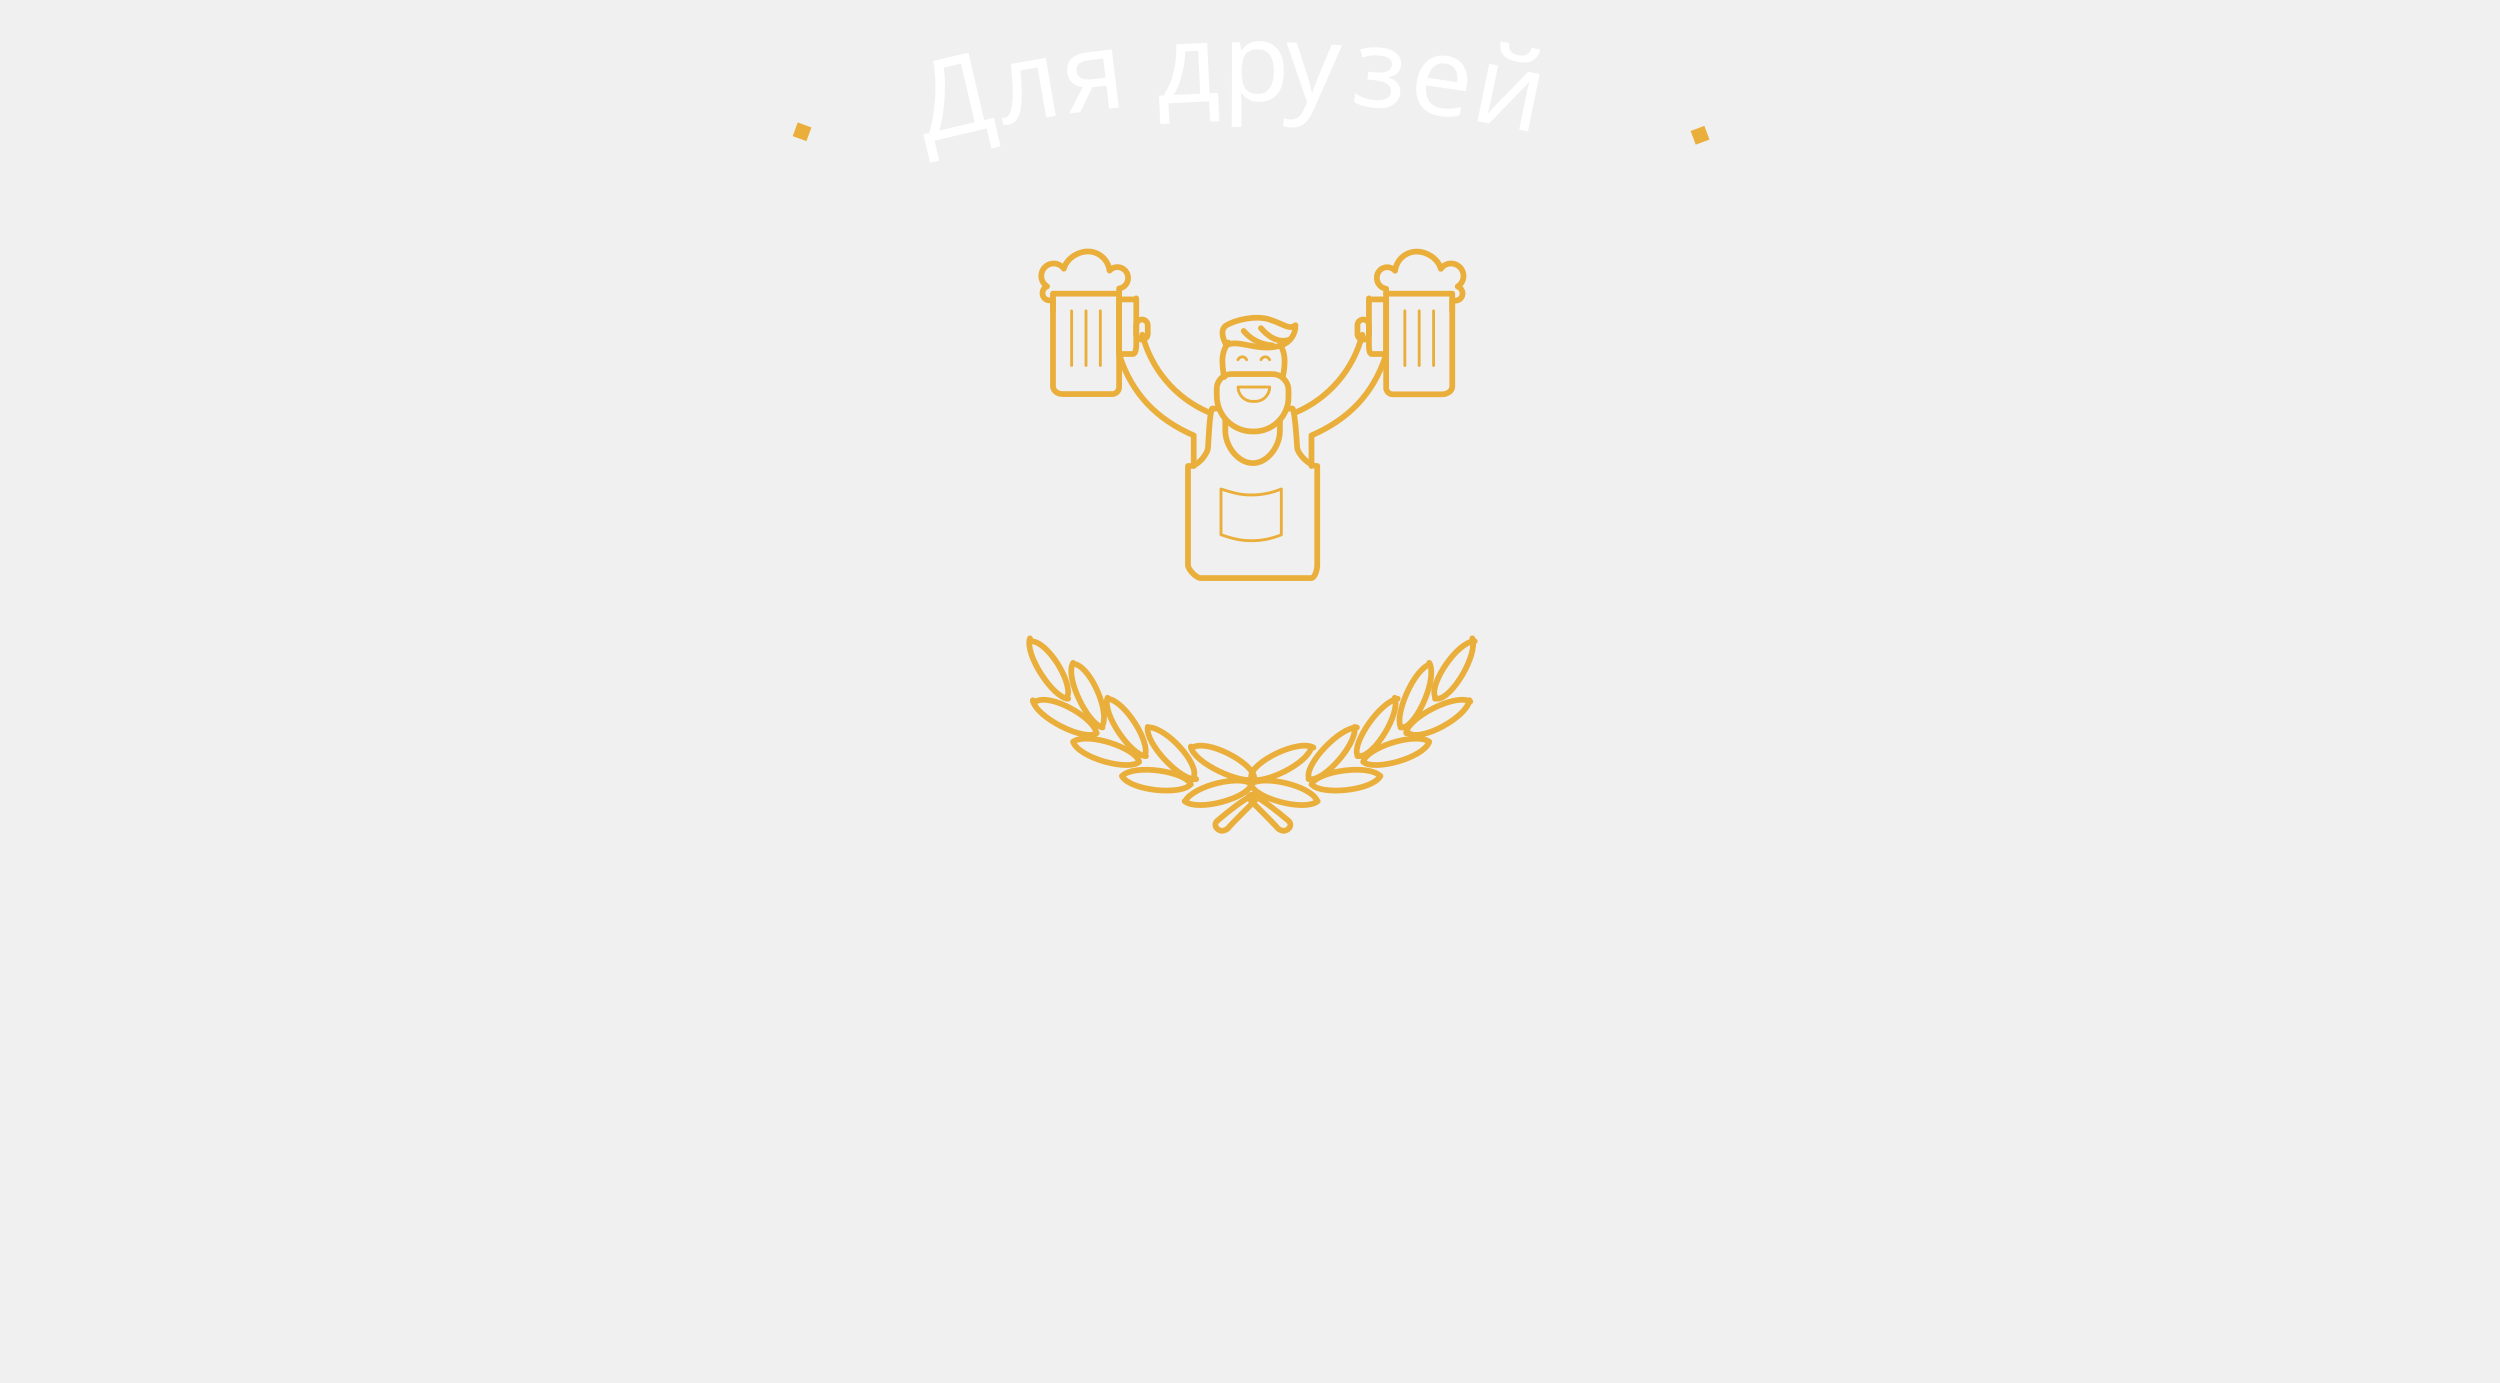
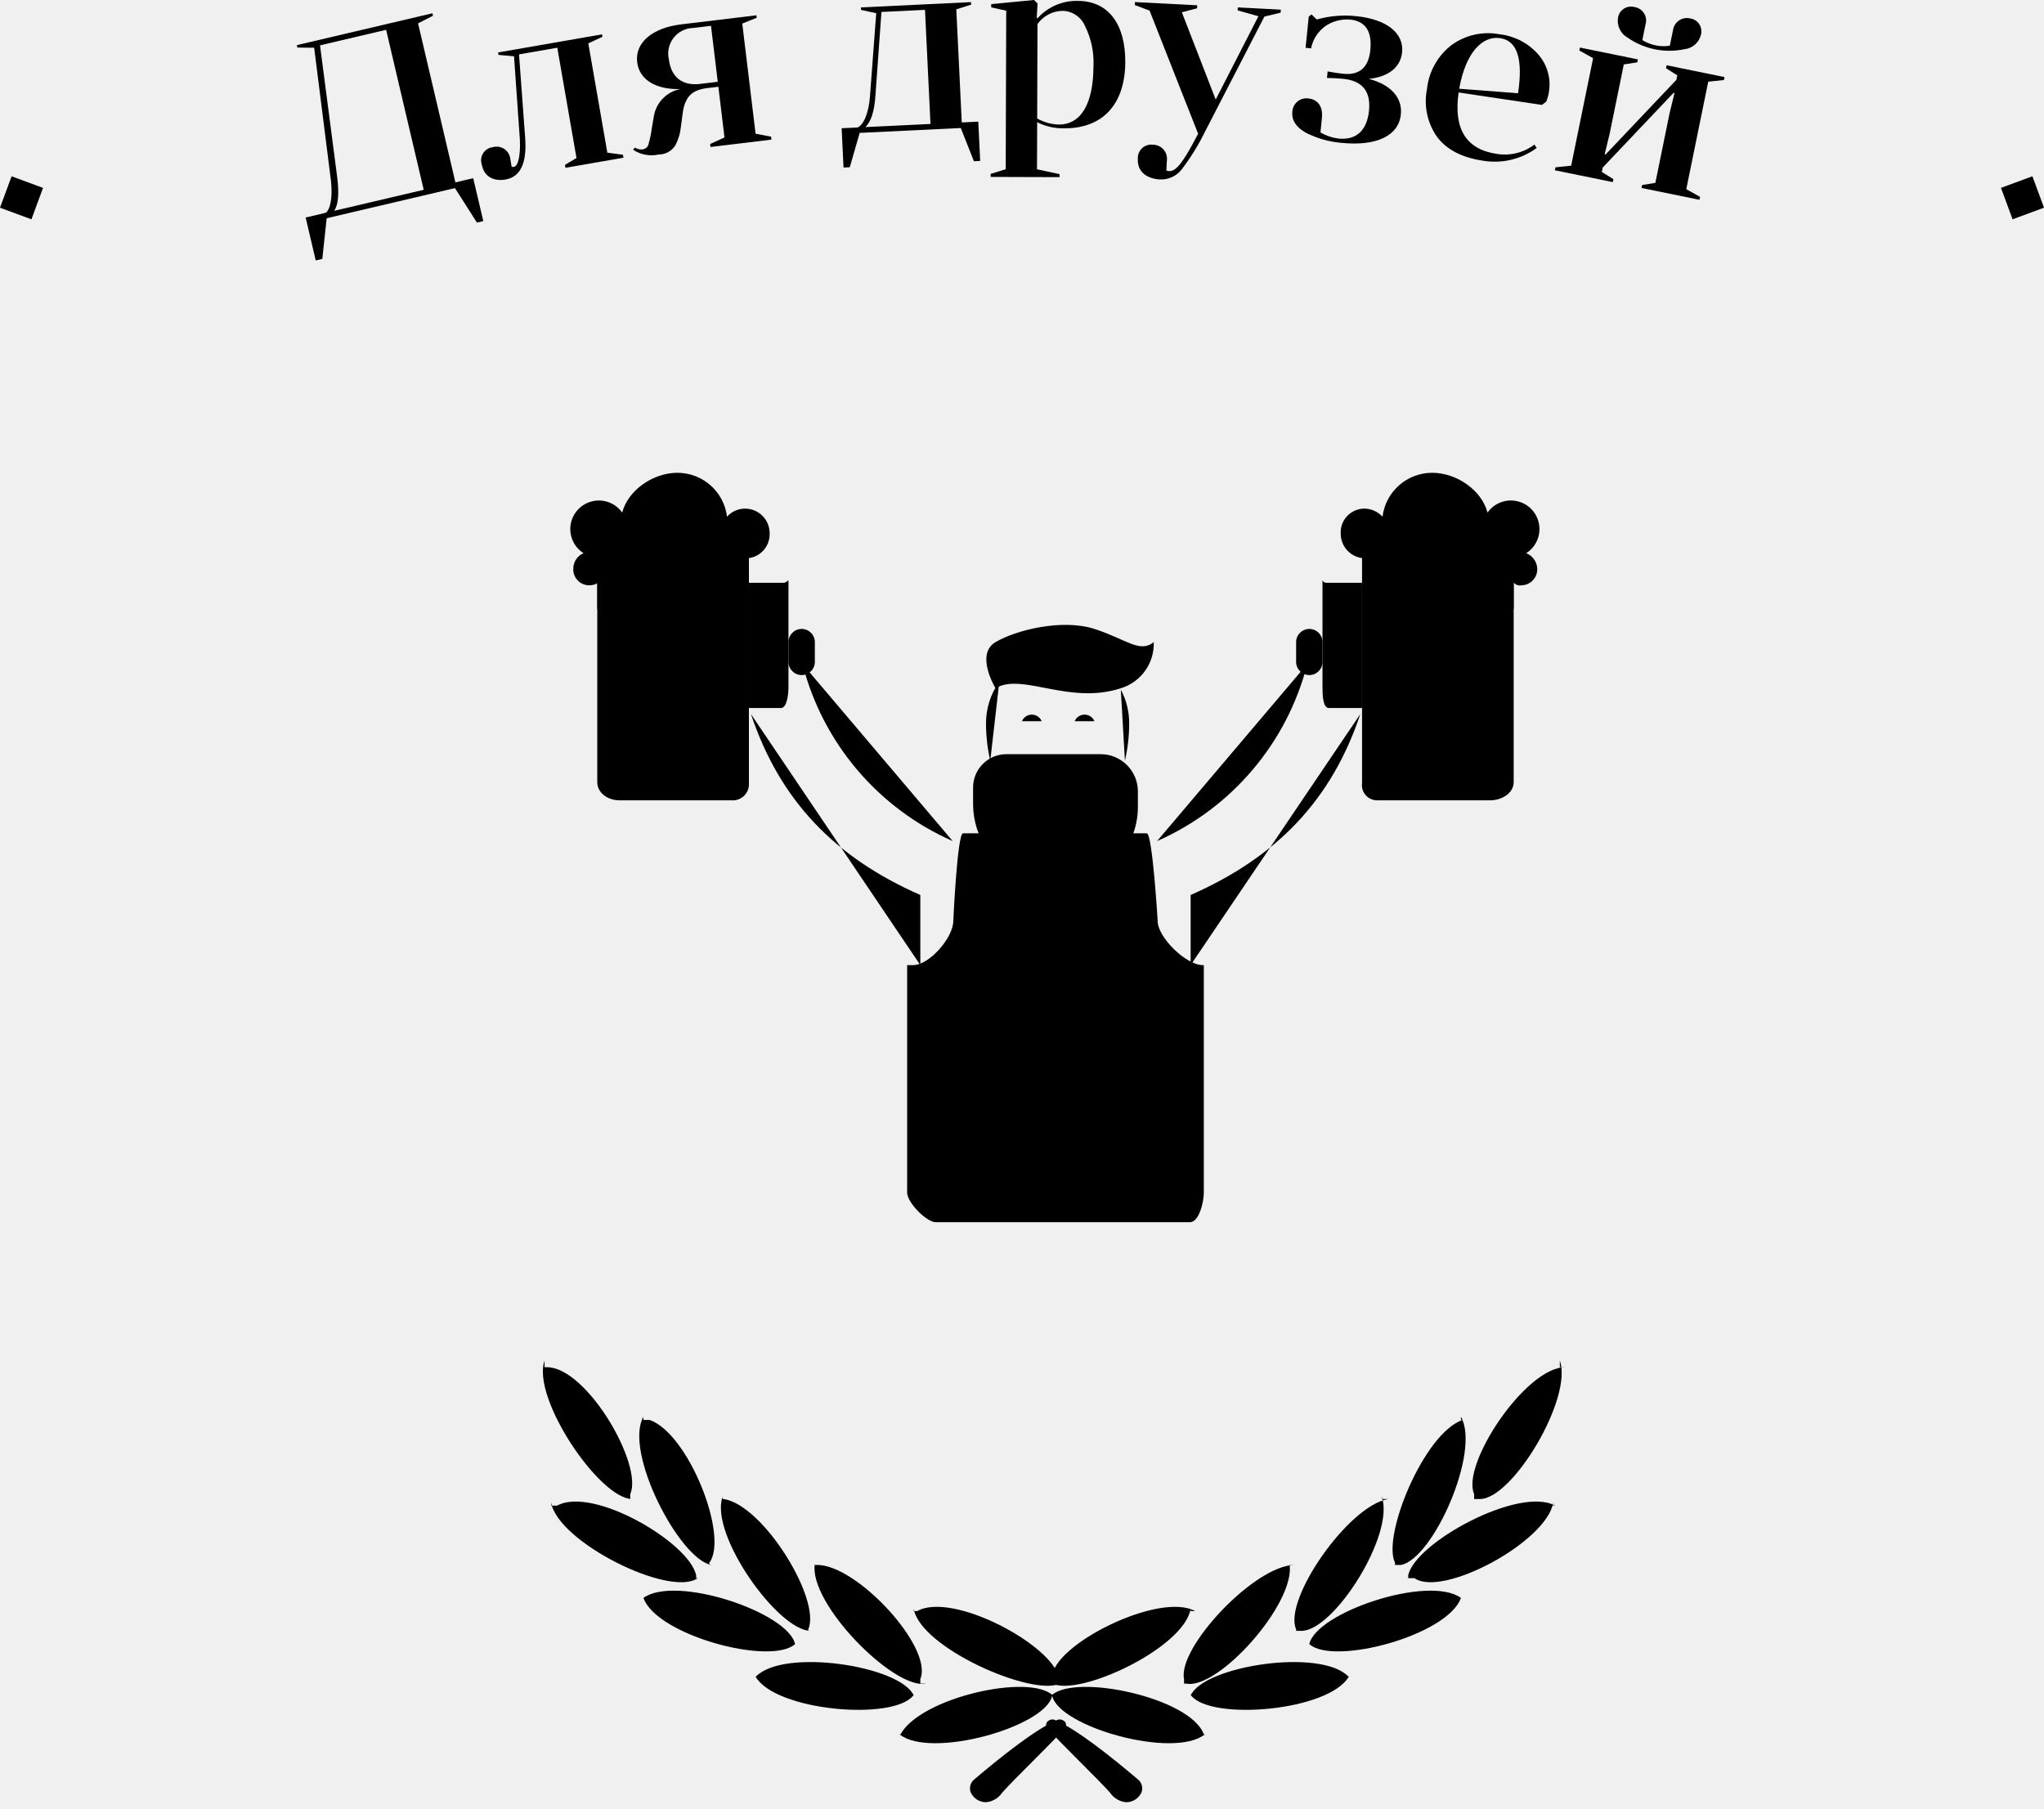
- <svg xmlns="http://www.w3.org/2000/svg" id="Layer_1" data-name="Layer 1" viewBox="0 0 870.31 481.14">
-   <defs>
-     <style>.cls-1,.cls-2,.cls-3{fill:none;stroke:#eaae3b;stroke-linecap:round;stroke-linejoin:round;}.cls-1,.cls-3{stroke-width:2px;}.cls-3{fill-rule:evenodd;}.cls-4{fill:#eaae3b;}.cls-5{font-size:38px;fill:#fff;font-family:Anglecia Pro Display;}</style>
-   </defs>
-   <path class="cls-1" d="M454.91,2139.18a40.24,40.24,0,0,1-22.78-26.87" transform="translate(-34.44 -1995.77)" />
-   <path class="cls-1" d="M450,2158v-10.64c-13-5.71-21.31-14.35-25.7-27.45" transform="translate(-34.44 -1995.77)" />
-   <path class="cls-1" d="M424,2119h4.85c1,0,1.15-2.21,1.15-3.16v-15.89c0-.76,0,0.05-0.81.05H424v19Z" transform="translate(-34.44 -1995.77)" />
-   <path class="cls-1" d="M427.15,2092.54a3.74,3.74,0,0,0-3.72-3.8,3.69,3.69,0,0,0-2.74,1.23,7.58,7.58,0,0,0-7.52-6.66c-3.66,0-7.47,2.59-8.38,6a4.33,4.33,0,1,0-5.86,6.16,2.53,2.53,0,0,0-1.56,2.34,2.41,2.41,0,0,0,2.39,2.53c0.52,0,1.25-.16,1.25-0.42v30.28c0,1.7,1.67,2.76,3.37,2.76h17a2.45,2.45,0,0,0,2.65-2.63v-34.12A3.66,3.66,0,0,0,427.15,2092.54Z" transform="translate(-34.44 -1995.77)" />
-   <line class="cls-2" x1="383.06" y1="108.23" x2="383.06" y2="127.23" />
-   <line class="cls-2" x1="378.06" y1="108.23" x2="378.06" y2="127.23" />
-   <line class="cls-2" x1="373.06" y1="108.23" x2="373.06" y2="127.23" />
-   <polyline class="cls-1" points="366.56 108.23 366.56 102.23 389.56 102.23" />
-   <rect class="cls-1" x="395.56" y="111.23" width="4" height="7" rx="2" ry="2" />
-   <path class="cls-1" d="M458,2138h-1.53c-0.86,0-1.47,13.31-1.47,13.31,0,2.49-3.61,6.69-6.09,6.69H448v34.51c0,1.55,3,4.49,4.31,4.49h38.6c1.33,0,2.09-2.94,2.09-4.49V2158h-0.19c-2.49,0-6.81-4.2-6.81-6.69,0,0-.79-13.31-1.66-13.31H483" transform="translate(-34.44 -1995.77)" />
-   <path class="cls-2" d="M480.5,2166a26.57,26.57,0,0,1-10.5,2.08c-3.76,0-6.5-.75-10.5-2.08v15.93c4,1.33,6.74,2.07,10.5,2.07a26.61,26.61,0,0,0,10.5-2.07V2166Z" transform="translate(-34.44 -1995.77)" />
-   <path class="cls-1" d="M480,2142v3.81c0,5.25-4.2,11.19-9.44,11.19h0.07c-5.25,0-9.63-5.94-9.63-11.19V2142" transform="translate(-34.44 -1995.77)" />
-   <path class="cls-1" d="M481,2127a25.49,25.49,0,0,0,.64-5.69,10.81,10.81,0,0,0-1.27-5.1" transform="translate(-34.44 -1995.77)" />
-   <path class="cls-1" d="M462,2115a10.81,10.81,0,0,0-2,6.31,25.48,25.48,0,0,0,.64,5.69" transform="translate(-34.44 -1995.77)" />
-   <path class="cls-1" d="M461.41,2116s-3.14-5.14,0-7,10.14-3.57,15-2,6.86,3.71,9,2a7.06,7.06,0,0,1-5,7C472.55,2118.57,465.41,2113.57,461.41,2116Z" transform="translate(-34.44 -1995.77)" />
-   <path class="cls-1" d="M467.41,2111a13.94,13.94,0,0,0,10,5" transform="translate(-34.44 -1995.77)" />
-   <path class="cls-1" d="M473.41,2110s4.57,6,10,4" transform="translate(-34.44 -1995.77)" />
-   <path class="cls-1" d="M428.62,130.23h14.29a5.65,5.65,0,0,1,5.65,5.65v2.33a12,12,0,0,1-12,12h-0.48a12.5,12.5,0,0,1-12.5-12.5v-2.44A5.06,5.06,0,0,1,428.62,130.23Z" />
-   <path class="cls-2" d="M431,134.73h11a0,0,0,0,1,0,0v0a5,5,0,0,1-5,5h-1a5,5,0,0,1-5-5v0a0,0,0,0,1,0,0Z" />
-   <path class="cls-2" d="M476.41,2121a1.62,1.62,0,0,0-3,0" transform="translate(-34.44 -1995.77)" />
-   <path class="cls-2" d="M468.41,2121a1.62,1.62,0,0,0-3,0" transform="translate(-34.44 -1995.77)" />
-   <path class="cls-1" d="M485.91,2139.18a40.24,40.24,0,0,0,22.78-26.87" transform="translate(-34.44 -1995.77)" />
-   <path class="cls-1" d="M491,2158v-10.64c13-5.71,21.35-14.35,25.74-27.45" transform="translate(-34.44 -1995.77)" />
-   <path class="cls-1" d="M517,2119h-5c-1,0-1-2.21-1-3.16v-15.89c0-.76-0.14.05,0.63,0.05H517v19Z" transform="translate(-34.44 -1995.77)" />
-   <path class="cls-1" d="M541.9,2095.51a4.34,4.34,0,1,0-5.87-6.16c-0.92-3.45-4.73-6-8.39-6a7.6,7.6,0,0,0-7.54,6.66,3.77,3.77,0,0,0-2.78-1.23,3.6,3.6,0,0,0-3.56,3.8,3.74,3.74,0,0,0,3.24,3.71v34.12a2.32,2.32,0,0,0,2.46,2.63h17c1.7,0,3.55-1.06,3.55-2.76V2100a1.21,1.21,0,0,0,1.16.42,2.44,2.44,0,0,0,2.42-2.53A2.65,2.65,0,0,0,541.9,2095.51Z" transform="translate(-34.44 -1995.77)" />
-   <line class="cls-2" x1="489.06" y1="108.23" x2="489.06" y2="127.23" />
-   <line class="cls-2" x1="494.06" y1="108.23" x2="494.06" y2="127.23" />
-   <line class="cls-2" x1="499.06" y1="108.23" x2="499.06" y2="127.23" />
-   <polyline class="cls-1" points="505.56 108.23 505.56 102.23 482.56 102.23" />
-   <rect class="cls-1" x="472.56" y="111.23" width="4" height="7" rx="2" ry="2" />
-   <path class="cls-3" d="M447,2274.7h0c3-5.57,19.61-9.33,23.15-5.87H470c-1,4.73-18.42,9.65-23.15,5.87H447Zm10.63,8.77h0a2.55,2.55,0,0,0,2.3,1.53,3.29,3.29,0,0,0,2.47-1.44c1.9-2.15,7-7,9.44-9.71a0.76,0.76,0,0,0-.14-1.24,1,1,0,0,0-1.12,0c-3.21,1.39-8.35,5.5-12.39,8.91a1.75,1.75,0,0,0-.56,1.94h0ZM393,2219h0.36c6,0,14.64,14.79,12.64,19.25V2239h0.3c-5,0-15.3-15.31-13.3-21v1h0Zm15,8h0v-0.48c-3,5.25,5.36,21.48,10.26,22.48H418v-0.34c3-4-3.2-19.66-9.07-21.66H408Zm-14,13h0v-0.46c1,6,18,14.46,22.24,11.46H416v-0.42c-1-4.94-15.63-13.58-21.1-10.58H394Zm26-1h0.21c6,1,14.79,15.29,12.79,19.77V2259h0.38c-5,0-15.38-14.63-13.38-20.33V2239h0Zm-12,15h0c2,5.68,19.28,10.31,23,7h0c-1-4.8-18.08-10.56-23-7h0Zm26-5h0v-0.17c-1,6,12,19.17,16.87,18.17H450v-0.7c2-4.78-9.59-17.3-15.61-17.3H434Zm-9,16.93h0c3,5.23,20.86,6.77,23.93,2.88H449c-2-4.51-19.71-7.23-23.93-2.88H425Zm24-9.93h0v-0.34c1,5.93,18,13.34,22.17,11.34H471v-0.94c-1-4.93-16.1-13.06-21.49-10.06H449Z" transform="translate(-34.44 -1995.77)" />
-   <path class="cls-3" d="M493,2274.7h0c-2-5.57-19.61-9.33-23.15-5.87H470c1,4.73,18.42,9.65,23.15,5.87H493Zm-9.44,8.77h0a2.55,2.55,0,0,1-2.3,1.53,3.29,3.29,0,0,1-2.47-1.44c-1.9-2.15-7-7-9.44-9.71a0.76,0.76,0,0,1,.14-1.24,1,1,0,0,1,1.12,0c3.21,1.39,8.35,5.5,12.39,8.91a1.75,1.75,0,0,1,.56,1.94h0ZM547,2219h0.82c-6,0-15.82,14.79-13.82,19.25V2239h0.88c5,0,14.12-15.31,12.12-21v1h0Zm-15,8h0v-0.48c3,5.25-4.18,21.48-9.07,22.48H522v-0.34c-2-4,4.39-19.66,10.25-21.66H532Zm14,13h0v-0.46c-1,6-16.82,14.46-21.06,11.46H524v-0.42c1-4.94,16.81-13.58,22.28-10.58H546Zm-26-1h1c-6,1-16,15.29-14,19.77V2259h0.81c5,0,14.19-14.63,12.19-20.33V2239h0Zm12,15h0c-2,5.68-19.28,10.31-23,7h0c1-4.8,18.08-10.56,23-7h0Zm-26-5h0v-0.17c1,6-10.84,19.17-15.69,18.17H490v-0.7c-1-4.78,10.78-17.3,16.8-17.3H506Zm9,16.93h0c-3,5.23-20.86,6.77-23.93,2.88H491c2-4.51,19.71-7.23,23.93-2.88H515ZM491,2256h0v-0.34c-1,5.93-16.82,13.34-21,11.34h0v-0.94c0-4.93,16.29-13.06,21.68-10.06H491Z" transform="translate(-34.44 -1995.77)" />
-   <rect class="cls-4" x="311.13" y="2039.05" width="5.08" height="5.08" transform="translate(-1744.75 -366.46) rotate(-69.75)" />
-   <rect class="cls-4" x="614.63" y="2039.05" width="5.08" height="5.08" transform="matrix(0.94, -0.35, 0.35, 0.94, -702.87, -1656)" />
-   <text class="cls-5" transform="translate(321.93 49.77) rotate(-13.22)">Д</text>
-   <text class="cls-5" transform="matrix(0.99, -0.17, 0.17, 0.99, 348.98, 43.5)">л</text>
-   <text class="cls-5" transform="translate(371.59 39.58) rotate(-6.88)">я</text>
-   <text class="cls-5" transform="translate(394.17 37) rotate(-4.82)"> </text>
-   <text class="cls-5" transform="translate(402.87 36.15) rotate(-2.77)">д</text>
-   <text class="cls-5" transform="translate(425.61 35.06) rotate(0.18)">р</text>
-   <text class="cls-5" transform="translate(446.79 35.09) rotate(2.97)">у</text>
-   <text class="cls-5" transform="translate(470.06 36.35) rotate(5.78)">з</text>
-   <text class="cls-5" transform="translate(489.64 38.32) rotate(8.52)">е</text>
-   <text class="cls-5" transform="translate(511.18 41.52) rotate(11.55)">й</text>
+ <svg xmlns="http://www.w3.org/2000/svg" width="310.03" height="274.414" viewBox="0 0 310.03 274.414">
+   <defs />
+   <path class="a" d="M454.909,2139.184a40.245,40.245,0,0,1-22.784-26.872" transform="translate(-310.4063 -2011.586)" />
+   <path class="a" d="M450,2158v-10.638c-13-5.714-21.308-14.348-25.697-27.455" transform="translate(-310.4063 -2011.586)" />
+   <path class="a" d="M424,2119h4.851c0.952,0,1.149-2.209,1.149-3.161v-15.892c0-.765-0.046.053-0.81,0.053H424v19Z" transform="translate(-310.4063 -2011.586)" />
+   <path class="a" d="M427.146,2092.543a3.735,3.735,0,0,0-3.724-3.797,3.692,3.692,0,0,0-2.744,1.229,7.579,7.579,0,0,0-7.518-6.663c-3.66,0-7.466,2.589-8.382,6.035a4.333,4.333,0,1,0-5.858,6.162,2.534,2.534,0,0,0-1.558,2.339,2.414,2.414,0,0,0,2.388,2.535c0.516,0,1.249-.156,1.249-0.421v30.277c0,1.698,1.669,2.762,3.367,2.762H421.354a2.449,2.449,0,0,0,2.646-2.627v-34.12A3.658,3.658,0,0,0,427.146,2092.543Z" transform="translate(-310.4063 -2011.586)" />
+   <line class="b" x1="107.094" y1="92.414" x2="107.094" y2="111.414" />
+   <line class="b" x1="102.094" y1="92.414" x2="102.094" y2="111.414" />
+   <line class="b" x1="97.094" y1="92.414" x2="97.094" y2="111.414" />
+   <polyline class="a" points="90.594 92.414 90.594 86.414 113.594 86.414" />
+   <rect class="a" x="119.594" y="95.414" width="4" height="7" rx="2" ry="2" />
+   <path class="a" d="M458,2138h-1.525c-0.865,0-1.475,13.312-1.475,13.312,0,2.485-3.605,6.688-6.091,6.688H448v34.51c0,1.547,2.985,4.49,4.311,4.49h38.598c1.327,0,2.091-2.943,2.091-4.49V2158h-0.189c-2.485,0-6.811-4.203-6.811-6.688,0,0-.792-13.312-1.656-13.312H483" transform="translate(-310.4063 -2011.586)" />
+   <path class="b" d="M480.5,2166.002a26.57,26.57,0,0,1-10.5,2.08c-3.759,0-6.5-.752-10.5-2.08v15.928c4,1.326,6.744,2.071,10.5,2.071a26.615,26.615,0,0,0,10.5-2.071v-15.928Z" transform="translate(-310.4063 -2011.586)" />
+   <path class="a" d="M480,2142v3.812c0,5.247-4.195,11.188-9.442,11.188h0.074c-5.247,0-9.632-5.941-9.632-11.188v-3.812" transform="translate(-310.4063 -2011.586)" />
+   <path class="a" d="M481.033,2126.999a25.49,25.49,0,0,0,.645-5.694,10.809,10.809,0,0,0-1.269-5.099" transform="translate(-310.4063 -2011.586)" />
+   <path class="a" d="M461.981,2115a10.808,10.808,0,0,0-2.018,6.306,25.485,25.485,0,0,0,.645,5.695" transform="translate(-310.4063 -2011.586)" />
+   <path class="a" d="M461.408,2116s-3.143-5.143,0-7,10.143-3.571,15-2,6.857,3.714,9,2a7.062,7.062,0,0,1-5,7C472.55,2118.571,465.408,2113.571,461.408,2116Z" transform="translate(-310.4063 -2011.586)" />
+   <path class="a" d="M467.408,2111a13.936,13.936,0,0,0,10,5" transform="translate(-310.4063 -2011.586)" />
+   <path class="a" d="M473.408,2110s4.571,6,10,4" transform="translate(-310.4063 -2011.586)" />
+   <path class="a" d="M152.653,114.414H166.942a5.652,5.652,0,0,1,5.652,5.652v2.325a12.023,12.023,0,0,1-12.023,12.023h-0.477a12.5,12.5,0,0,1-12.5-12.5v-2.441A5.059,5.059,0,0,1,152.653,114.414Z" />
+   <path class="b" d="M155.001,118.914h11a0,0,0,0,1,0,0v0a5,5,0,0,1-5,5h-1a5,5,0,0,1-5-5v0A0,0,0,0,1,155.001,118.914Z" />
+   <path class="b" d="M476.408,2121a1.625,1.625,0,0,0-3,0" transform="translate(-310.4063 -2011.586)" />
+   <path class="b" d="M468.408,2121a1.625,1.625,0,0,0-3,0" transform="translate(-310.4063 -2011.586)" />
+   <path class="a" d="M485.909,2139.184a40.245,40.245,0,0,0,22.784-26.872" transform="translate(-310.4063 -2011.586)" />
+   <path class="a" d="M491,2158v-10.638c13-5.714,21.354-14.348,25.742-27.455" transform="translate(-310.4063 -2011.586)" />
+   <path class="a" d="M517,2119h-5.032c-0.952,0-.968-2.209-0.968-3.161v-15.892c0-.765-0.136.053,0.629,0.053H517v19Z" transform="translate(-310.4063 -2011.586)" />
+   <path class="a" d="M541.898,2095.508a4.336,4.336,0,1,0-5.867-6.162c-0.916-3.446-4.731-6.035-8.392-6.035a7.597,7.597,0,0,0-7.536,6.663,3.773,3.773,0,0,0-2.781-1.229,3.602,3.602,0,0,0-3.56,3.797,3.738,3.738,0,0,0,3.237,3.71V2130.373a2.315,2.315,0,0,0,2.465,2.627h16.987c1.698,0,3.548-1.064,3.548-2.762v-30.277a1.21,1.21,0,0,0,1.158.421,2.437,2.437,0,0,0,2.417-2.535A2.646,2.646,0,0,0,541.898,2095.508Z" transform="translate(-310.4063 -2011.586)" />
+   <line class="b" x1="213.094" y1="92.414" x2="213.094" y2="111.414" />
+   <line class="b" x1="218.094" y1="92.414" x2="218.094" y2="111.414" />
+   <line class="b" x1="223.094" y1="92.414" x2="223.094" y2="111.414" />
+   <polyline class="a" points="229.594 92.414 229.594 86.414 206.594 86.414" />
+   <rect class="a" x="196.594" y="95.414" width="4" height="7" rx="2" ry="2" />
+   <path class="c" d="M447,2274.701v-0.001c3-5.571,19.613-9.334,23.15-5.866L470,2268.834v0.002c-1,4.729-18.419,9.648-23.15,5.866L447,2274.701h0Zm10.626,8.768h0a2.552,2.552,0,0,0,2.305,1.53,3.289,3.289,0,0,0,2.473-1.443c1.901-2.148,6.974-6.974,9.44-9.706a0.757,0.757,0,0,0-.144-1.244,1.011,1.011,0,0,0-1.122.008c-3.212,1.385-8.346,5.498-12.387,8.911a1.754,1.754,0,0,0-.565,1.943h0ZM393,2219h0.362C399.399,2219,408,2233.793,406,2238.245V2239h0.303C401.351,2239,391,2223.686,393,2218.002V2219h0Zm15,8h0v-0.478c-3,5.249,5.362,21.478,10.259,22.478H418v-0.336c3-4.022-3.203-19.664-9.069-21.664H408Zm-14,13h0v-0.46C395,2245.507,412.005,2254,416.242,2251H416v-0.417C415,2245.642,400.374,2237,394.903,2240H394Zm26-1h0.214C426.256,2240,435,2254.29,433,2258.767V2259h0.377C428.427,2259,418,2244.374,420,2238.667V2239h0Zm-12,14.996h0v0.001c2,5.683,19.284,10.309,22.989,7.023l0.011-.001v-0.001c-1-4.797-18.075-10.563-22.989-7.023l-0.011.001h0ZM434,2249h0v-0.175C433,2254.8,446.028,2268,450.875,2267H450v-0.698c2-4.779-9.59-17.302-15.612-17.302H434Zm-9,16.927h0v0.001c3,5.227,20.856,6.766,23.927,2.881L449,2268.807v-0.001c-2-4.505-19.711-7.228-23.927-2.88L425,2265.927h0ZM449,2256h0v-0.342C450,2261.592,467.008,2269,471.167,2267H471v-0.941C470,2261.131,454.898,2253,449.508,2256H449Z" transform="translate(-310.4063 -2011.586)" />
+   <path class="c" d="M493,2274.701v-0.001c-2-5.571-19.613-9.334-23.15-5.866L470,2268.834v0.002c1,4.729,18.419,9.648,23.15,5.866L493,2274.701h0Zm-9.441,8.768h0a2.552,2.552,0,0,1-2.305,1.53,3.289,3.289,0,0,1-2.473-1.443c-1.901-2.148-6.974-6.974-9.44-9.706a0.757,0.757,0,0,1,.144-1.244,1.011,1.011,0,0,1,1.122.008c3.212,1.385,8.346,5.498,12.387,8.911a1.754,1.754,0,0,1,.565,1.943h0ZM547,2219h0.822C541.786,2219,532,2233.793,534,2238.245V2239h0.882C539.834,2239,549,2223.686,547,2218.002V2219h0Zm-15,8h0v-0.478c3,5.249-4.177,21.478-9.075,22.478H522v-0.336c-2-4.022,4.387-19.664,10.254-21.664H532Zm14,13h0v-0.46C545,2245.507,529.18,2254,524.943,2251H524v-0.417C525,2245.642,540.811,2237,546.282,2240H546Zm-26-1h0.97C514.929,2240,505,2254.29,507,2258.767V2259h0.807C512.758,2259,522,2244.374,520,2238.667V2239h0Zm12,14.996h0v0.001c-2,5.683-19.284,10.309-22.989,7.023L509,2261.019v-0.001c1-4.797,18.075-10.563,22.989-7.023l0.011,0.001h0ZM506,2249h0v-0.175C507,2254.8,495.157,2268,490.31,2267H490v-0.698C489,2261.523,500.775,2249,506.797,2249H506Zm9,16.927h0v0.001c-3,5.227-20.856,6.766-23.927,2.881L491,2268.807v-0.001c2-4.505,19.711-7.228,23.927-2.88L515,2265.927h0ZM491,2256h0v-0.342C490,2261.592,474.176,2269,470.018,2267H470v-0.941C470,2261.131,486.286,2253,491.677,2256H491Z" transform="translate(-310.4063 -2011.586)" />
+   <rect class="d" x="311.129" y="2039.054" width="5.082" height="5.082" transform="translate(-2020.722 -382.279) rotate(-69.75171)" />
+   <rect class="d" x="614.632" y="2039.054" width="5.082" height="5.082" transform="matrix(0.9382, -0.34609, 0.34609, 0.9382, -978.8397, -1671.822)" />
+   <path class="e" d="M379.414,2040.125l-19.459,4.57-0.659,6.167-1,.235-1.528-6.511,3.033-.713c0.707-.478,1.085-2.363.799-4.911l-2.542-20.132-2.545-.027-0.086-.37,20.569-4.831,0.086,0.37-2.265,1.157,5.665,24.122,2.701-.634,1.529,6.511-0.963.226Zm-20.467-21.66,2.624,20.151c0.289,2.392.136,4.067-.477,4.953l13.579-3.189-5.7-24.27Z" transform="translate(-310.4063 -2011.586)" />
+   <path class="e" d="M388.372,2020.125l-2.35-.208-0.065-.375,15.76-2.744,0.064,0.374-2.142.99,2.888,16.582,2.368,0.32,0.079,0.449-8.797,1.532-0.077-.449,1.748-1.037-2.914-16.732-5.802,1.01,0.928,12.642c0.284,3.846-.7,5.946-2.982,6.343-1.647.287-3.257-.32-3.603-2.304a2.005,2.005,0,0,1,1.706-2.611,2.086,2.086,0,0,1,2.629,1.818l0.203,1.16a0.752,0.752,0,0,0,.35.016c0.636-.111,1.012-1.719.894-4.167Z" transform="translate(-310.4063 -2011.586)" />
+   <path class="e" d="M406.7,2033.969a1.732,1.732,0,0,0,1.144.283,1.068,1.068,0,0,0,.961-0.92,15.29,15.29,0,0,0,.457-2.237l0.314-1.837a5.042,5.042,0,0,1,4.013-4.159c-3.661.098-6.215-1.393-6.537-4.071-0.361-2.98,2.316-5.217,6.654-5.741l11.432-1.38,0.045,0.377-2.191.877,2.02,16.712,2.35,0.443,0.054,0.453-9.242,1.116-0.055-.453,2.177-.99-0.929-7.696-1.66.201c-2.376.287-3.361,1.324-3.729,3.666l-0.282,2.101a7.85,7.85,0,0,1-.837,2.895,2.996,2.996,0,0,1-2.583,1.422,5.037,5.037,0,0,1-3.839-.723Zm12.574-9.977-1.025-8.488-2.678.324a3.88,3.88,0,0,0-3.716,4.735c0.342,2.829,2.137,4.067,4.74,3.753Z" transform="translate(-310.4063 -2011.586)" />
+   <path class="e" d="M456.137,2031.007l-15.337.739-1.5,5.209-0.948.046-0.287-5.96,2.392-.115c0.935-.35,1.719-2.214,1.903-4.696l0.951-12.64-2.306-.498-0.019-.38,16.701-.805,0.019,0.38-2.248.717,0.827,17.158,2.506-.121,0.287,5.96-0.949.046Zm-12.035-17.607-0.912,12.676c-0.15,2.405-.683,3.99-1.519,4.792l9.869-.476-0.833-17.31Z" transform="translate(-310.4063 -2011.586)" />
+   <path class="e" d="M460.666,2038.426l0.003-.456,2.281-.714,0.078-24.05-2.278-.501,0.001-.494,6.499-.625,0.53,0.534-0.121,2.127,0.114,0.114a7.951,7.951,0,0,1,6.126-2.64c4.711,0.015,7.207,3.633,7.188,9.256-0.021,6.421-3.414,10.095-9.227,10.076a8.665,8.665,0,0,1-4.139-.925l-0.024,7.143,3.417,0.733-0.001.456Zm7.058-8.868a6.995,6.995,0,0,0,3.265.922c3.382,0.011,5.254-3.136,5.272-8.874a12.267,12.267,0,0,0-1.272-6.045,3.782,3.782,0,0,0-3.412-2.329,4.746,4.746,0,0,0-3.806,2.001Z" transform="translate(-310.4063 -2011.586)" />
+   <path class="e" d="M484.771,2013.194l-2.239-.839,0.022-.456,9.449,0.491-0.023.455-2.314.603,5.135,13.242,6.479-12.639-3.15-.886,0.023-.455,6.526,0.339-0.023.455-2.467.595-8.969,17.38a34.319,34.319,0,0,1-3.533,5.752,3.931,3.931,0,0,1-3.354,1.576c-1.783-.093-3.447-1.016-3.339-3.103a2.031,2.031,0,0,1,2.281-2.165,2.136,2.136,0,0,1,2.119,2.431l-0.078,1.48a1.183,1.183,0,0,0,.414.097c1.177,0.061,2.333-1.705,4.405-5.669Z" transform="translate(-310.4063 -2011.586)" />
+   <path class="e" d="M511.777,2022.425q1.351,0.251,2.372.354c2.458,0.248,3.839-.949,4.106-3.596,0.286-2.836-.74-4.391-3.047-4.624a5.928,5.928,0,0,0-3.48.794,5.442,5.442,0,0,0-2.461,3.571l-0.832-.084,0.478-4.726,0.417-.34,0.801,0.769a15.69,15.69,0,0,1,6.01-.5c4.65,0.47,7.224,2.602,6.934,5.476-0.234,2.306-2.138,3.757-5.069,4.033,3.277,0.828,5.141,2.811,4.881,5.383-0.325,3.214-3.624,4.867-9.031,4.32a14.409,14.409,0,0,1-5.384-1.538c-1.481-.837-2.176-1.9-2.046-3.186a2.135,2.135,0,0,1,2.456-2.005c1.361,0.138,2.211,1.178,2.031,2.956l-0.221,2.193a7.044,7.044,0,0,0,2.77.93c2.609,0.264,4.282-1.172,4.592-4.234,0.295-2.911-.992-4.531-3.904-4.826-0.719-.072-1.555-0.119-2.47-0.135Z" transform="translate(-310.4063 -2011.586)" />
+   <path class="e" d="M544.276,2027.503l-12.628-1.891c-0.79,5.53,1.13,8.623,5.752,9.315a7.455,7.455,0,0,0,5.744-1.407l0.346,0.513a10.773,10.773,0,0,1-8.241,1.917c-3.156-.473-5.469-1.703-6.908-3.647a9.386,9.386,0,0,1-1.497-7.179,9.706,9.706,0,0,1,3.73-6.703,9.423,9.423,0,0,1,7.277-1.638,9.178,9.178,0,0,1,5.848,3.028,6.893,6.893,0,0,1,1.633,5.778,5.636,5.636,0,0,1-.408,1.438Zm-12.543-2.455,8.928,0.684c0.776-5.186-.113-7.971-2.706-8.359C535.287,2016.973,532.717,2019.509,531.733,2025.048Z" transform="translate(-310.4063 -2011.586)" />
+   <path class="e" d="M546.336,2036.971l2.381-.251,3.33-16.308-2.089-1.164,0.091-.447,8.787,1.795-0.091.447-2.043.319-2.16,10.574-0.729,2.993,0.089,0.135,10.779-11.374,0.137-.67-1.718-1.088,0.092-.447,8.787,1.795-0.091.447-2.379.251-3.332,16.308,2.09,1.164-0.09.447-8.789-1.795,0.092-.447,2.007-.327,2.16-10.574,0.729-2.993-0.09-.134-10.779,11.374-0.137.67,1.755,1.095-0.092.447-8.787-1.795Zm17.826-20.795a2.125,2.125,0,0,1,2.577-1.801,1.985,1.985,0,0,1,1.667,2.474,2.892,2.892,0,0,1-2.506,2.203,11.11,11.11,0,0,1-8.639-1.765,2.937,2.937,0,0,1-1.433-3.047,1.996,1.996,0,0,1,2.495-1.585,2.068,2.068,0,0,1,1.667,2.668l-0.479,2.346a6.159,6.159,0,0,0,2.009.798,5.854,5.854,0,0,0,2.162.053Z" transform="translate(-310.4063 -2011.586)" />
</svg>
